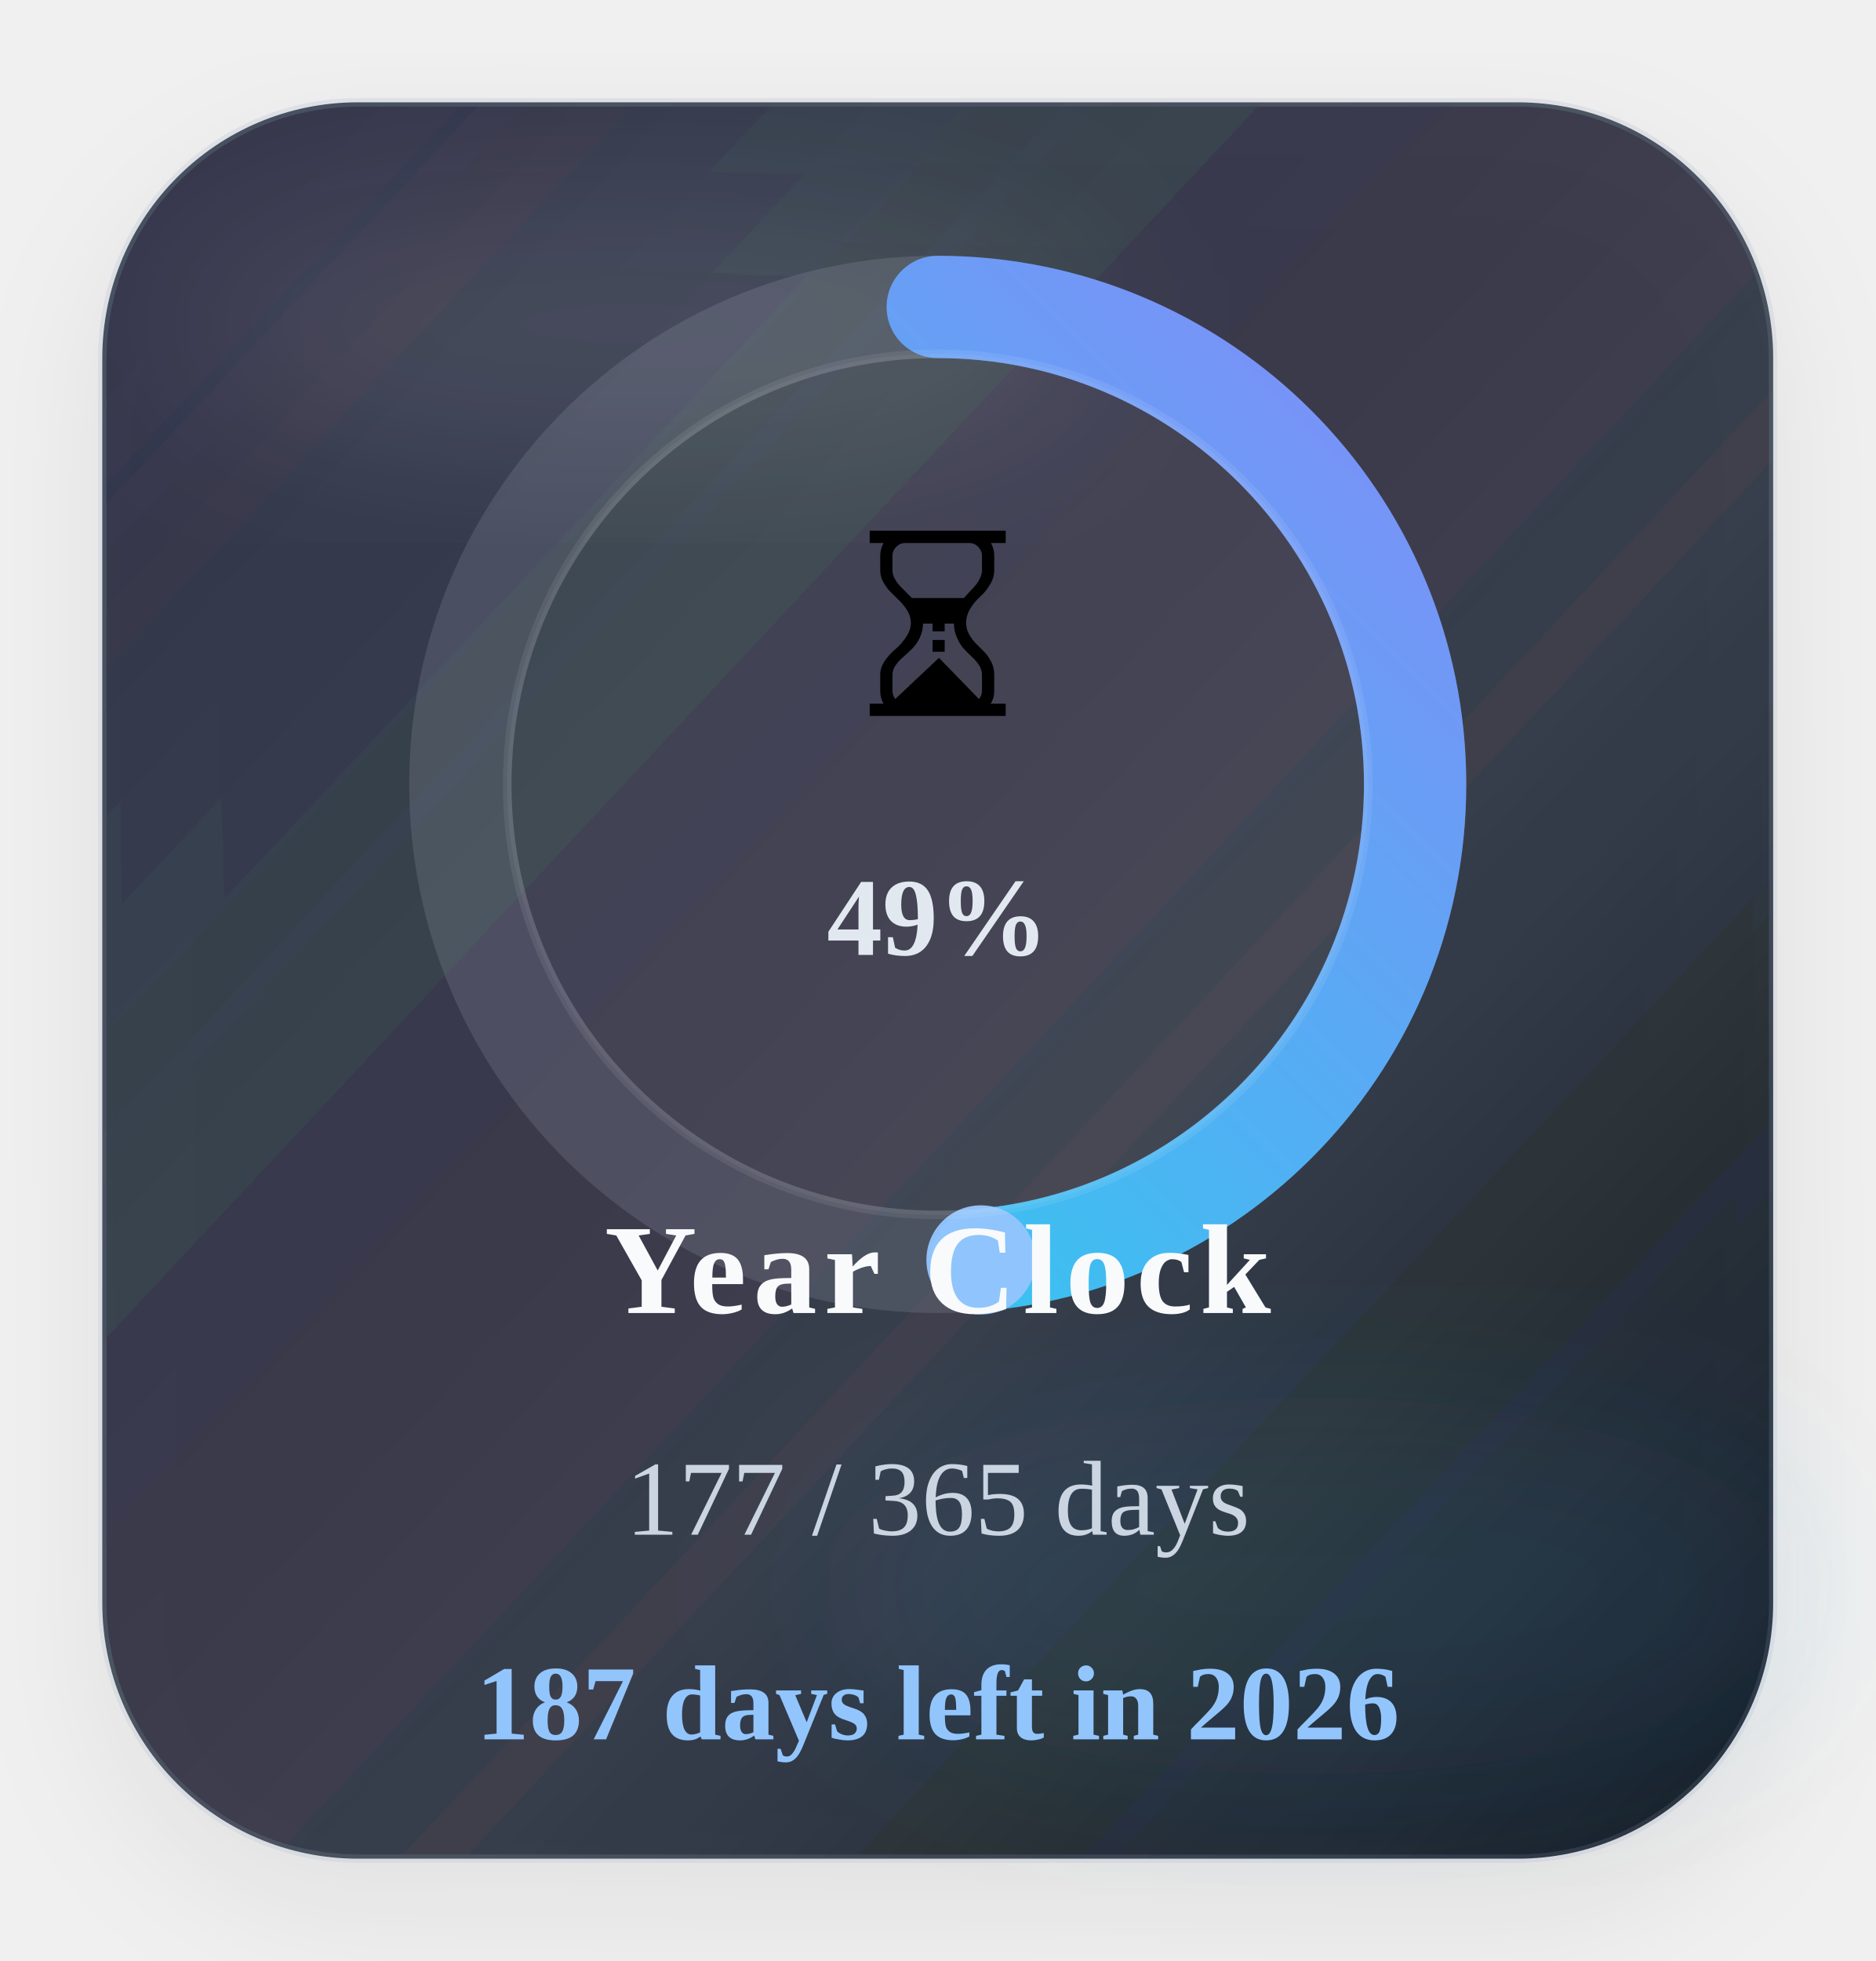
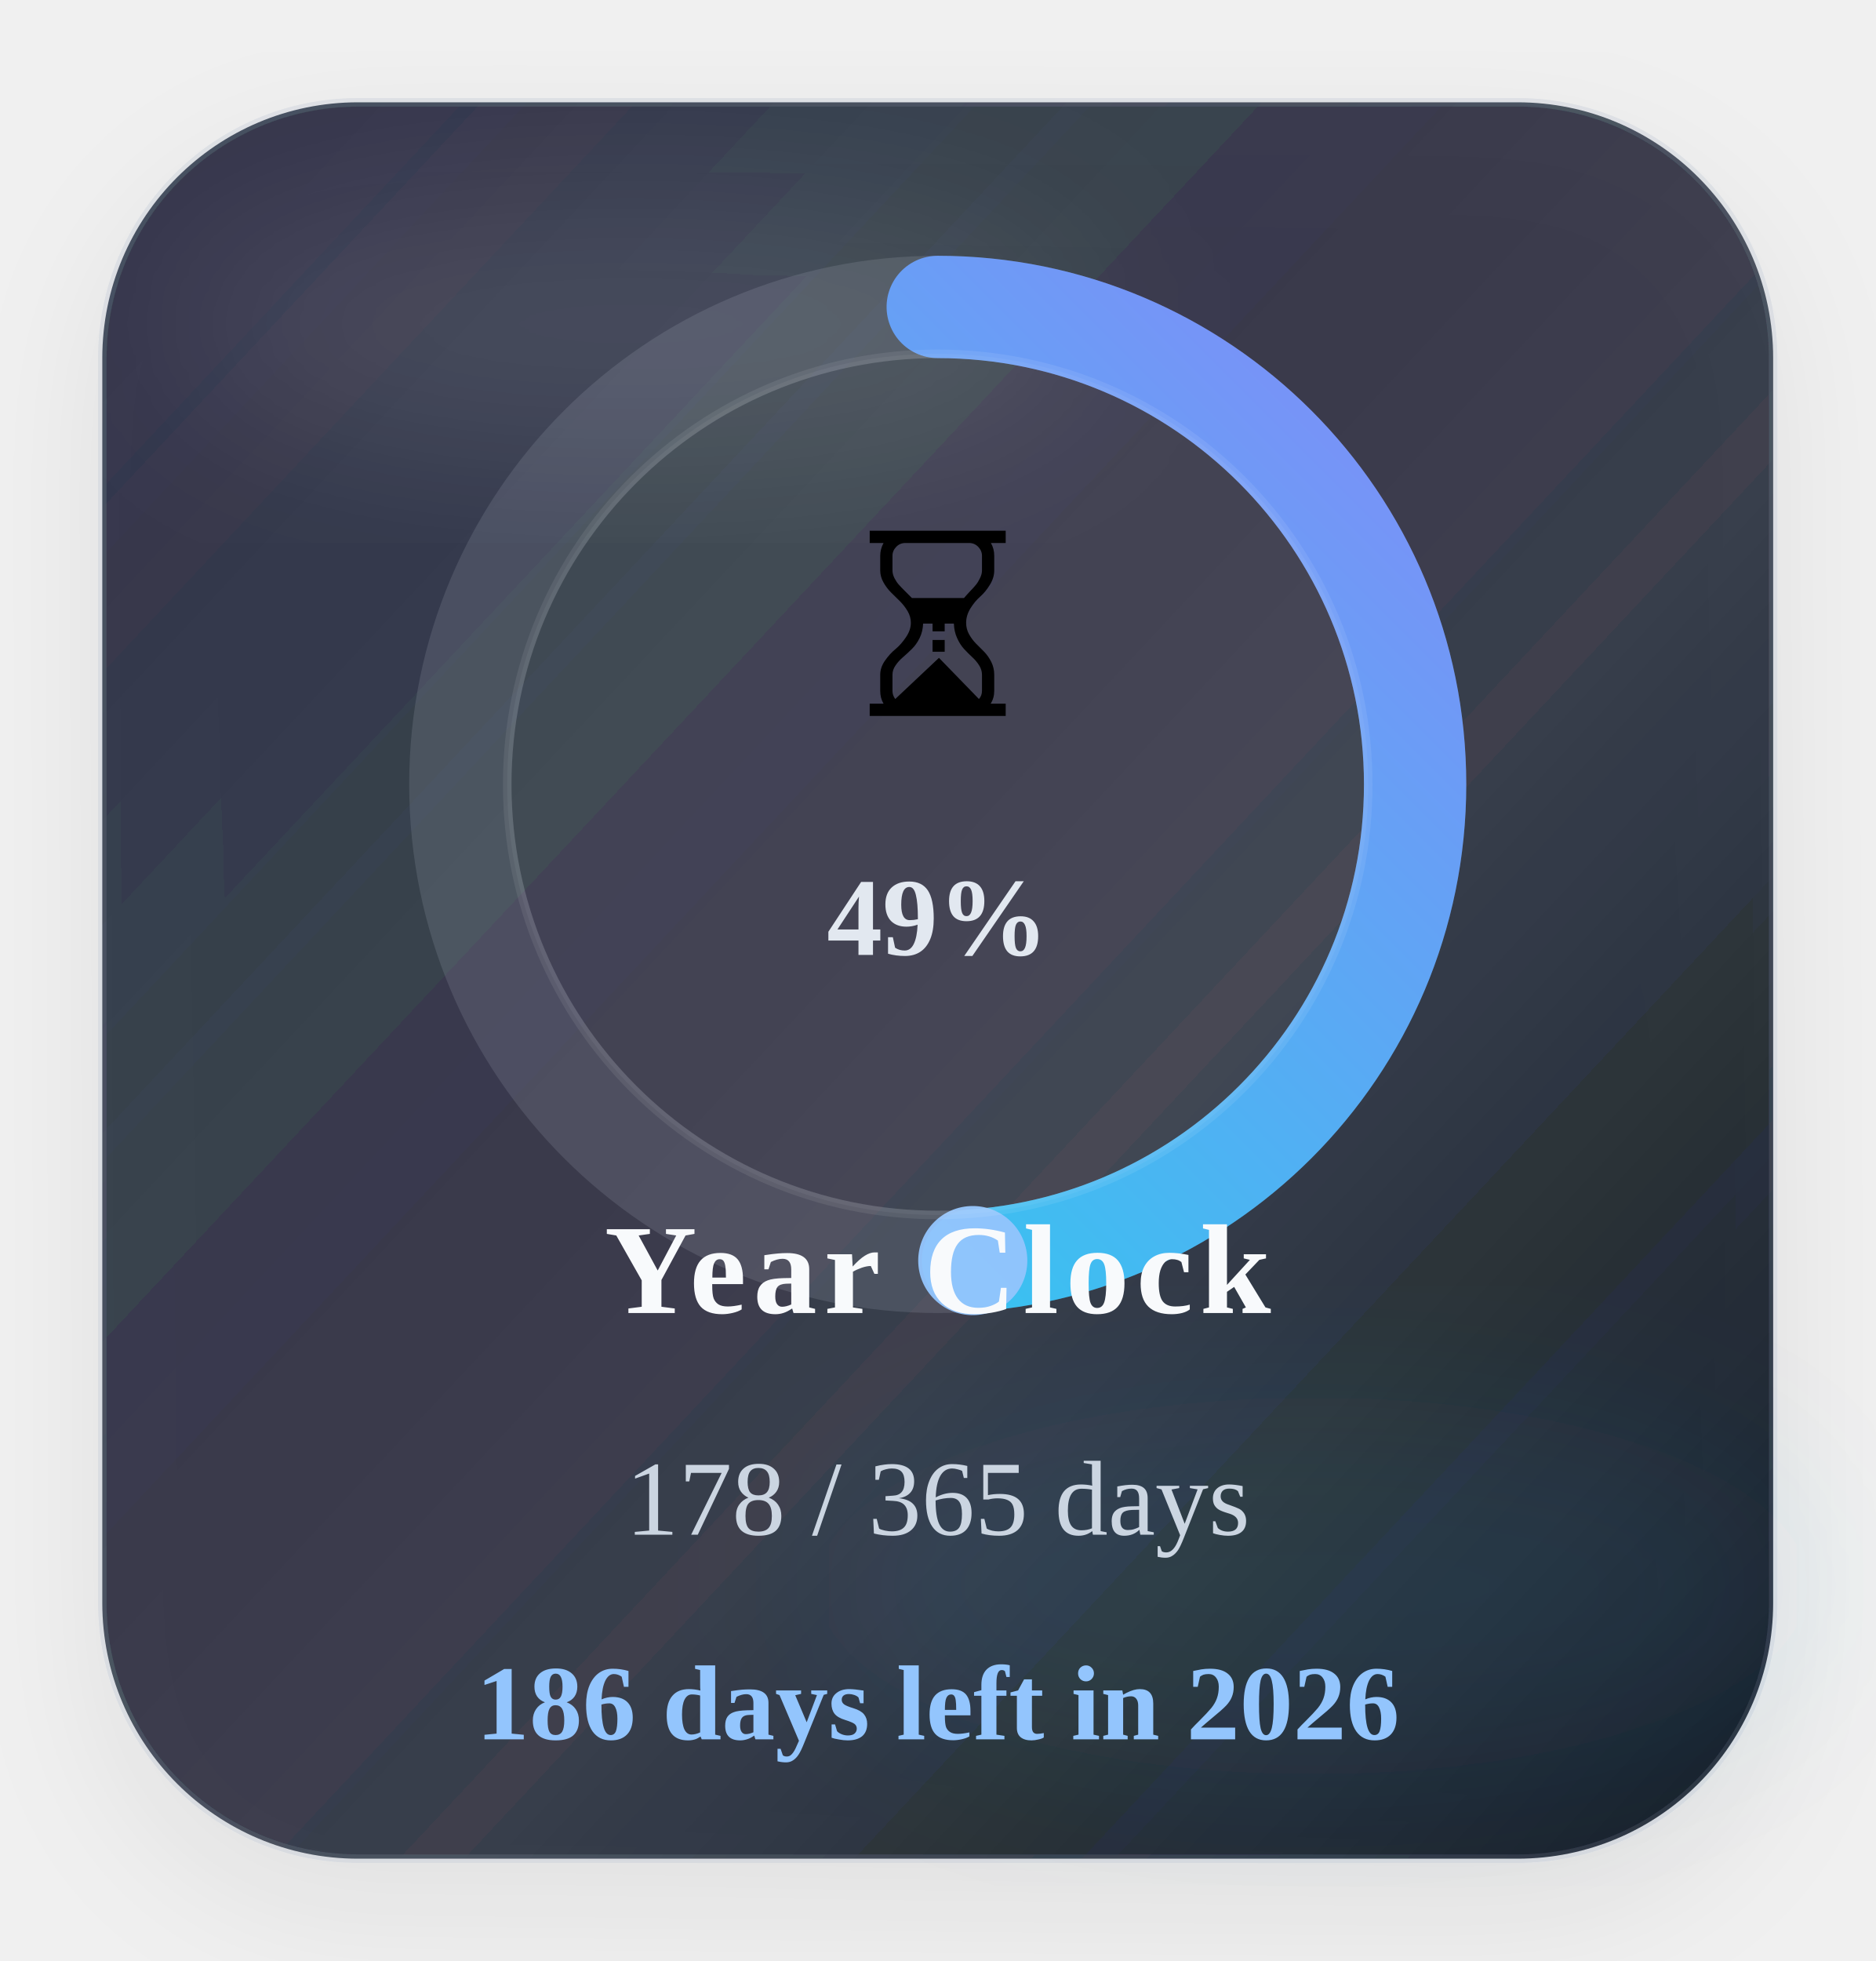
<svg xmlns="http://www.w3.org/2000/svg" width="220" height="230" viewBox="0 0 220 230" role="img" aria-label="Time progress for 2026">
  <defs>
    <linearGradient id="timeGradient" x1="0%" y1="0%" x2="100%" y2="100%">
      <stop offset="0%" stop-color="#22d3ee" />
      <stop offset="100%" stop-color="#818cf8" />
    </linearGradient>
    <linearGradient id="timeCard" x1="0%" y1="0%" x2="100%" y2="100%">
      <stop offset="0%" stop-color="#1c2537" stop-opacity="0.88" />
      <stop offset="60%" stop-color="#111827" stop-opacity="0.8" />
      <stop offset="100%" stop-color="#0b1220" stop-opacity="0.96" />
    </linearGradient>
    <filter id="timeShadow" x="-25%" y="-25%" width="150%" height="150%">
      <feDropShadow dx="0" dy="6" stdDeviation="8" flood-color="#020617" flood-opacity="0.08" />
    </filter>
    <filter id="timeBlur" x="-30%" y="-30%" width="160%" height="160%">
      <feGaussianBlur stdDeviation="10" />
    </filter>
  </defs>
  <rect x="12" y="12" width="196" height="206" rx="30" fill="url(#timeCard)" stroke="#94a3b8" stroke-opacity="0.18" filter="url(#timeShadow)" />
  <ellipse cx="74" cy="38" rx="54" ry="16" fill="#ffffff" fill-opacity="0.09" filter="url(#timeBlur)" />
  <ellipse cx="154" cy="186" rx="58" ry="22" fill="#38bdf8" fill-opacity="0.08" filter="url(#timeBlur)" />
  <circle class="ring-track" cx="110" cy="92" r="56" fill="none" stroke="#cbd5e1" stroke-opacity="0.14" stroke-width="12" />
-   <circle class="progress-ring" cx="110" cy="92" r="56" fill="none" stroke="url(#timeGradient)" stroke-width="12" stroke-linecap="round" stroke-dasharray="351.86" stroke-dashoffset="181.01" data-target-offset="181.01" data-ring-length="351.86" transform="rotate(-90 110 92)" />
-   <circle class="progress-endcap" cx="115.07" cy="147.77" r="6.4" fill="#93c5fd" fill-opacity="0.96" data-center-x="110" data-center-y="92" data-radius="56" data-target-angle="84.8022" />
+   <circle class="progress-ring" cx="110" cy="92" r="56" fill="none" stroke="url(#timeGradient)" stroke-width="12" stroke-linecap="round" stroke-dasharray="351.86" stroke-dashoffset="180.05" data-target-offset="180.05" data-ring-length="351.86" transform="rotate(-90 110 92)" />
+   <circle class="progress-endcap" cx="114.11" cy="147.85" r="6.4" fill="#93c5fd" fill-opacity="0.96" data-center-x="110" data-center-y="92" data-radius="56" data-target-angle="85.7884" />
  <circle class="ring-core" cx="110" cy="92" r="50.5" fill="#ffffff" fill-opacity="0.05" stroke="#ffffff" stroke-opacity="0.08" />
  <text class="progress-emoji" x="110" y="84" text-anchor="middle" font-size="30">⏳</text>
  <text class="progress-percent" x="110" y="112" text-anchor="middle" font-size="13" font-weight="700" fill="#e2e8f0">49%</text>
  <text class="progress-label" x="110" y="154" text-anchor="middle" font-size="15" font-weight="700" letter-spacing="0.8" fill="#f8fafc">Year Clock</text>
-   <text class="progress-value" x="110" y="180" text-anchor="middle" font-size="12.5" fill="#cbd5e1">177 / 365 days</text>
-   <text class="progress-status" data-status-state="remaining" x="110" y="204" text-anchor="middle" font-size="12.5" font-weight="700" fill="#93c5fd">187 days left in 2026</text>
+   <text class="progress-value" x="110" y="180" text-anchor="middle" font-size="12.5" fill="#cbd5e1">178 / 365 days</text>
+   <text class="progress-status" data-status-state="remaining" x="110" y="204" text-anchor="middle" font-size="12.5" font-weight="700" fill="#93c5fd">186 days left in 2026</text>
</svg>
